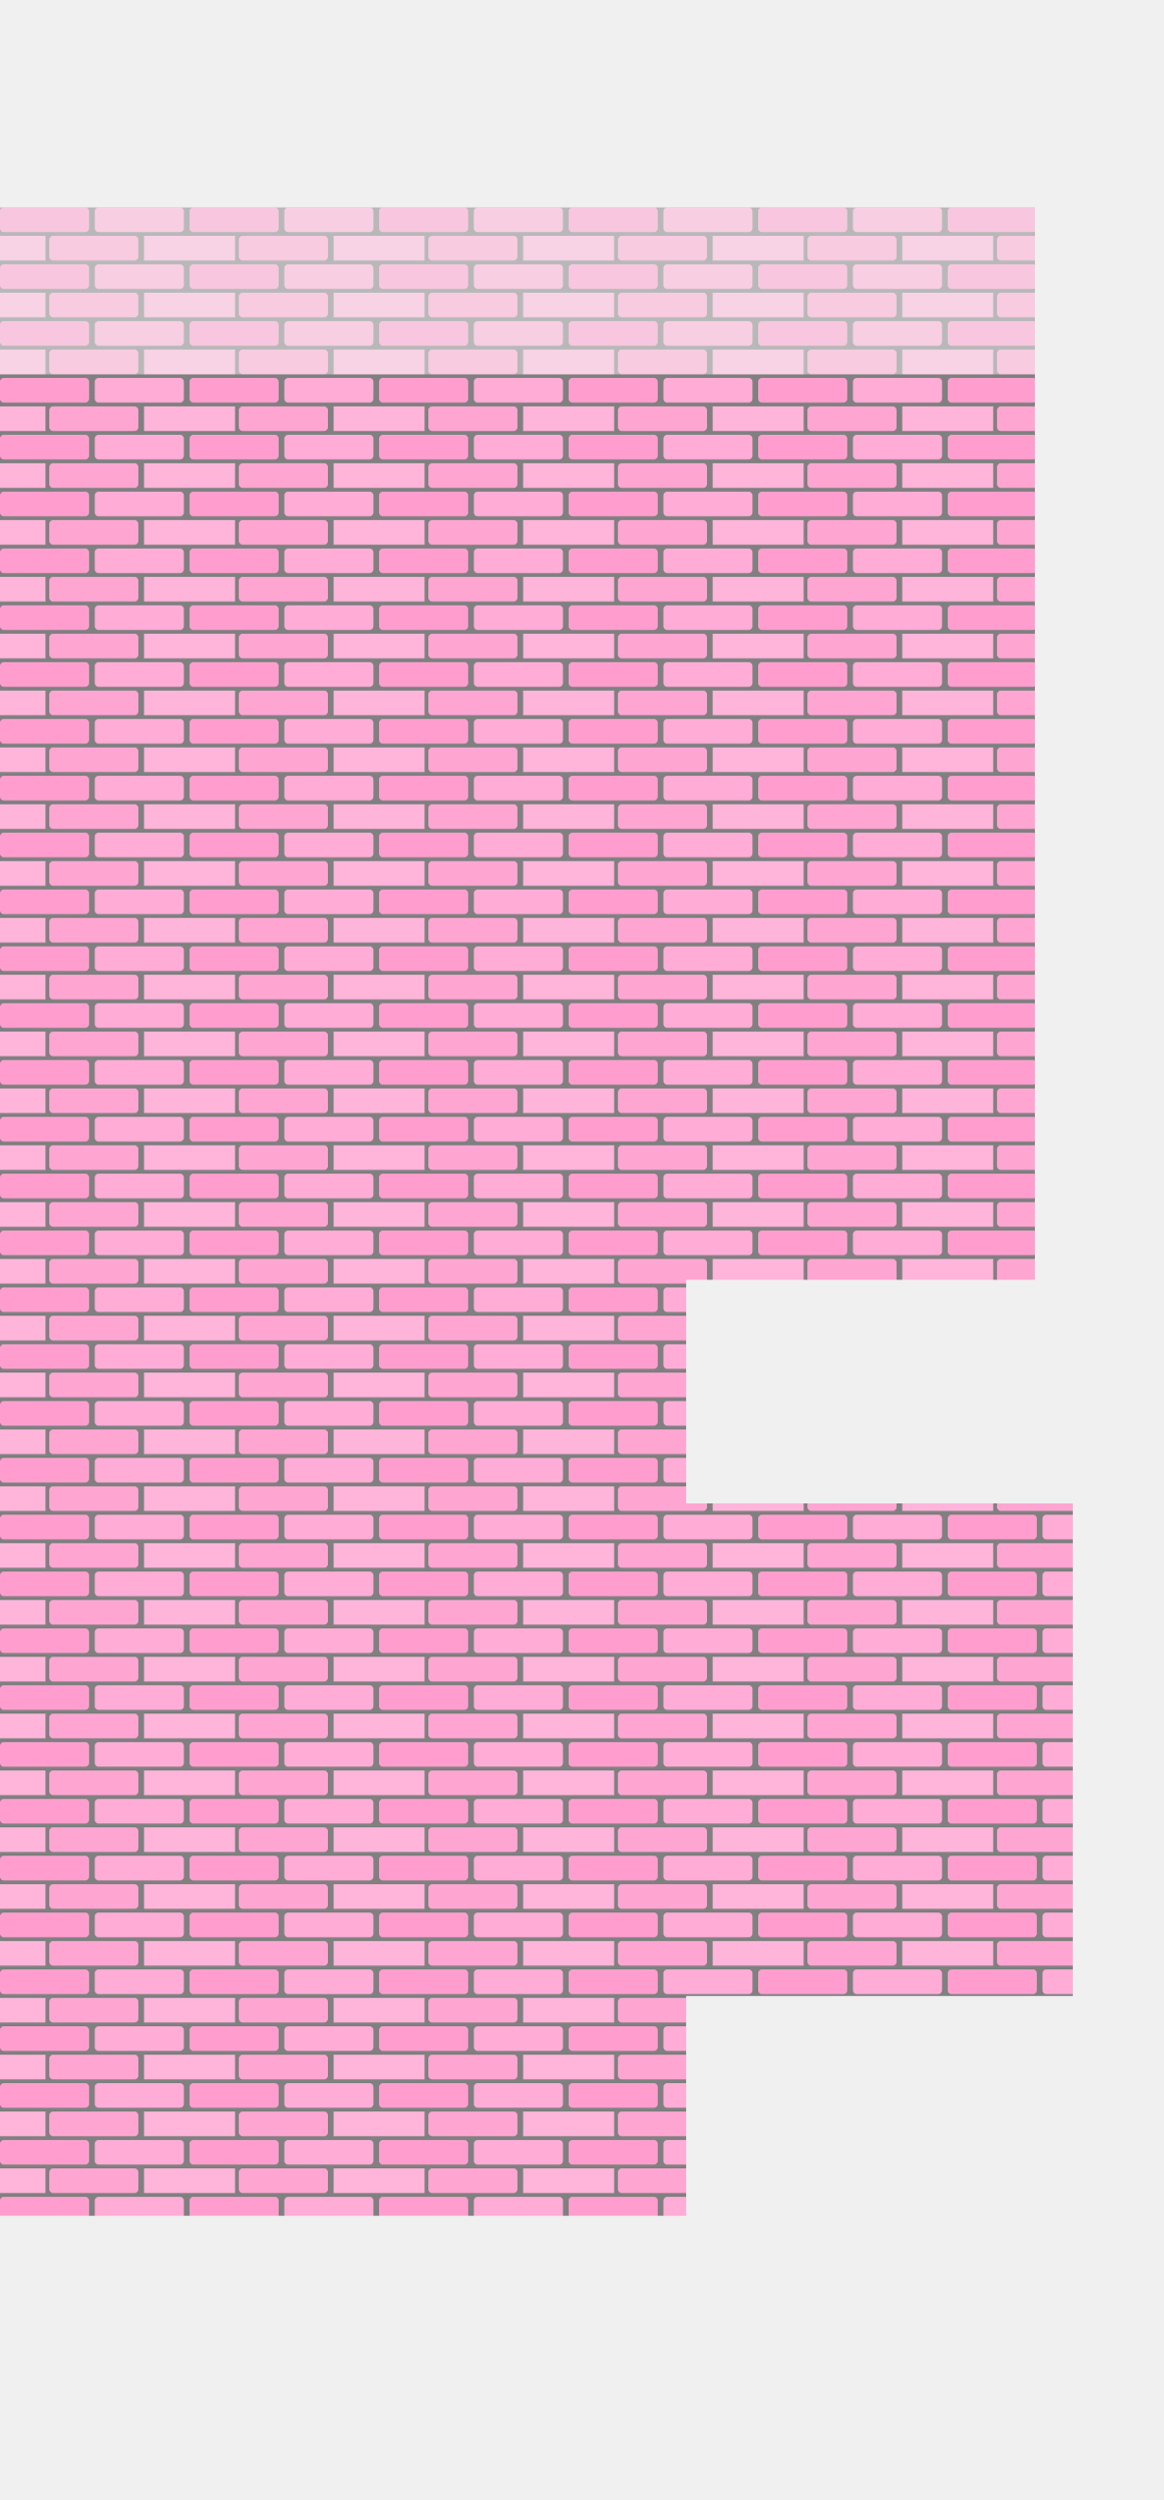
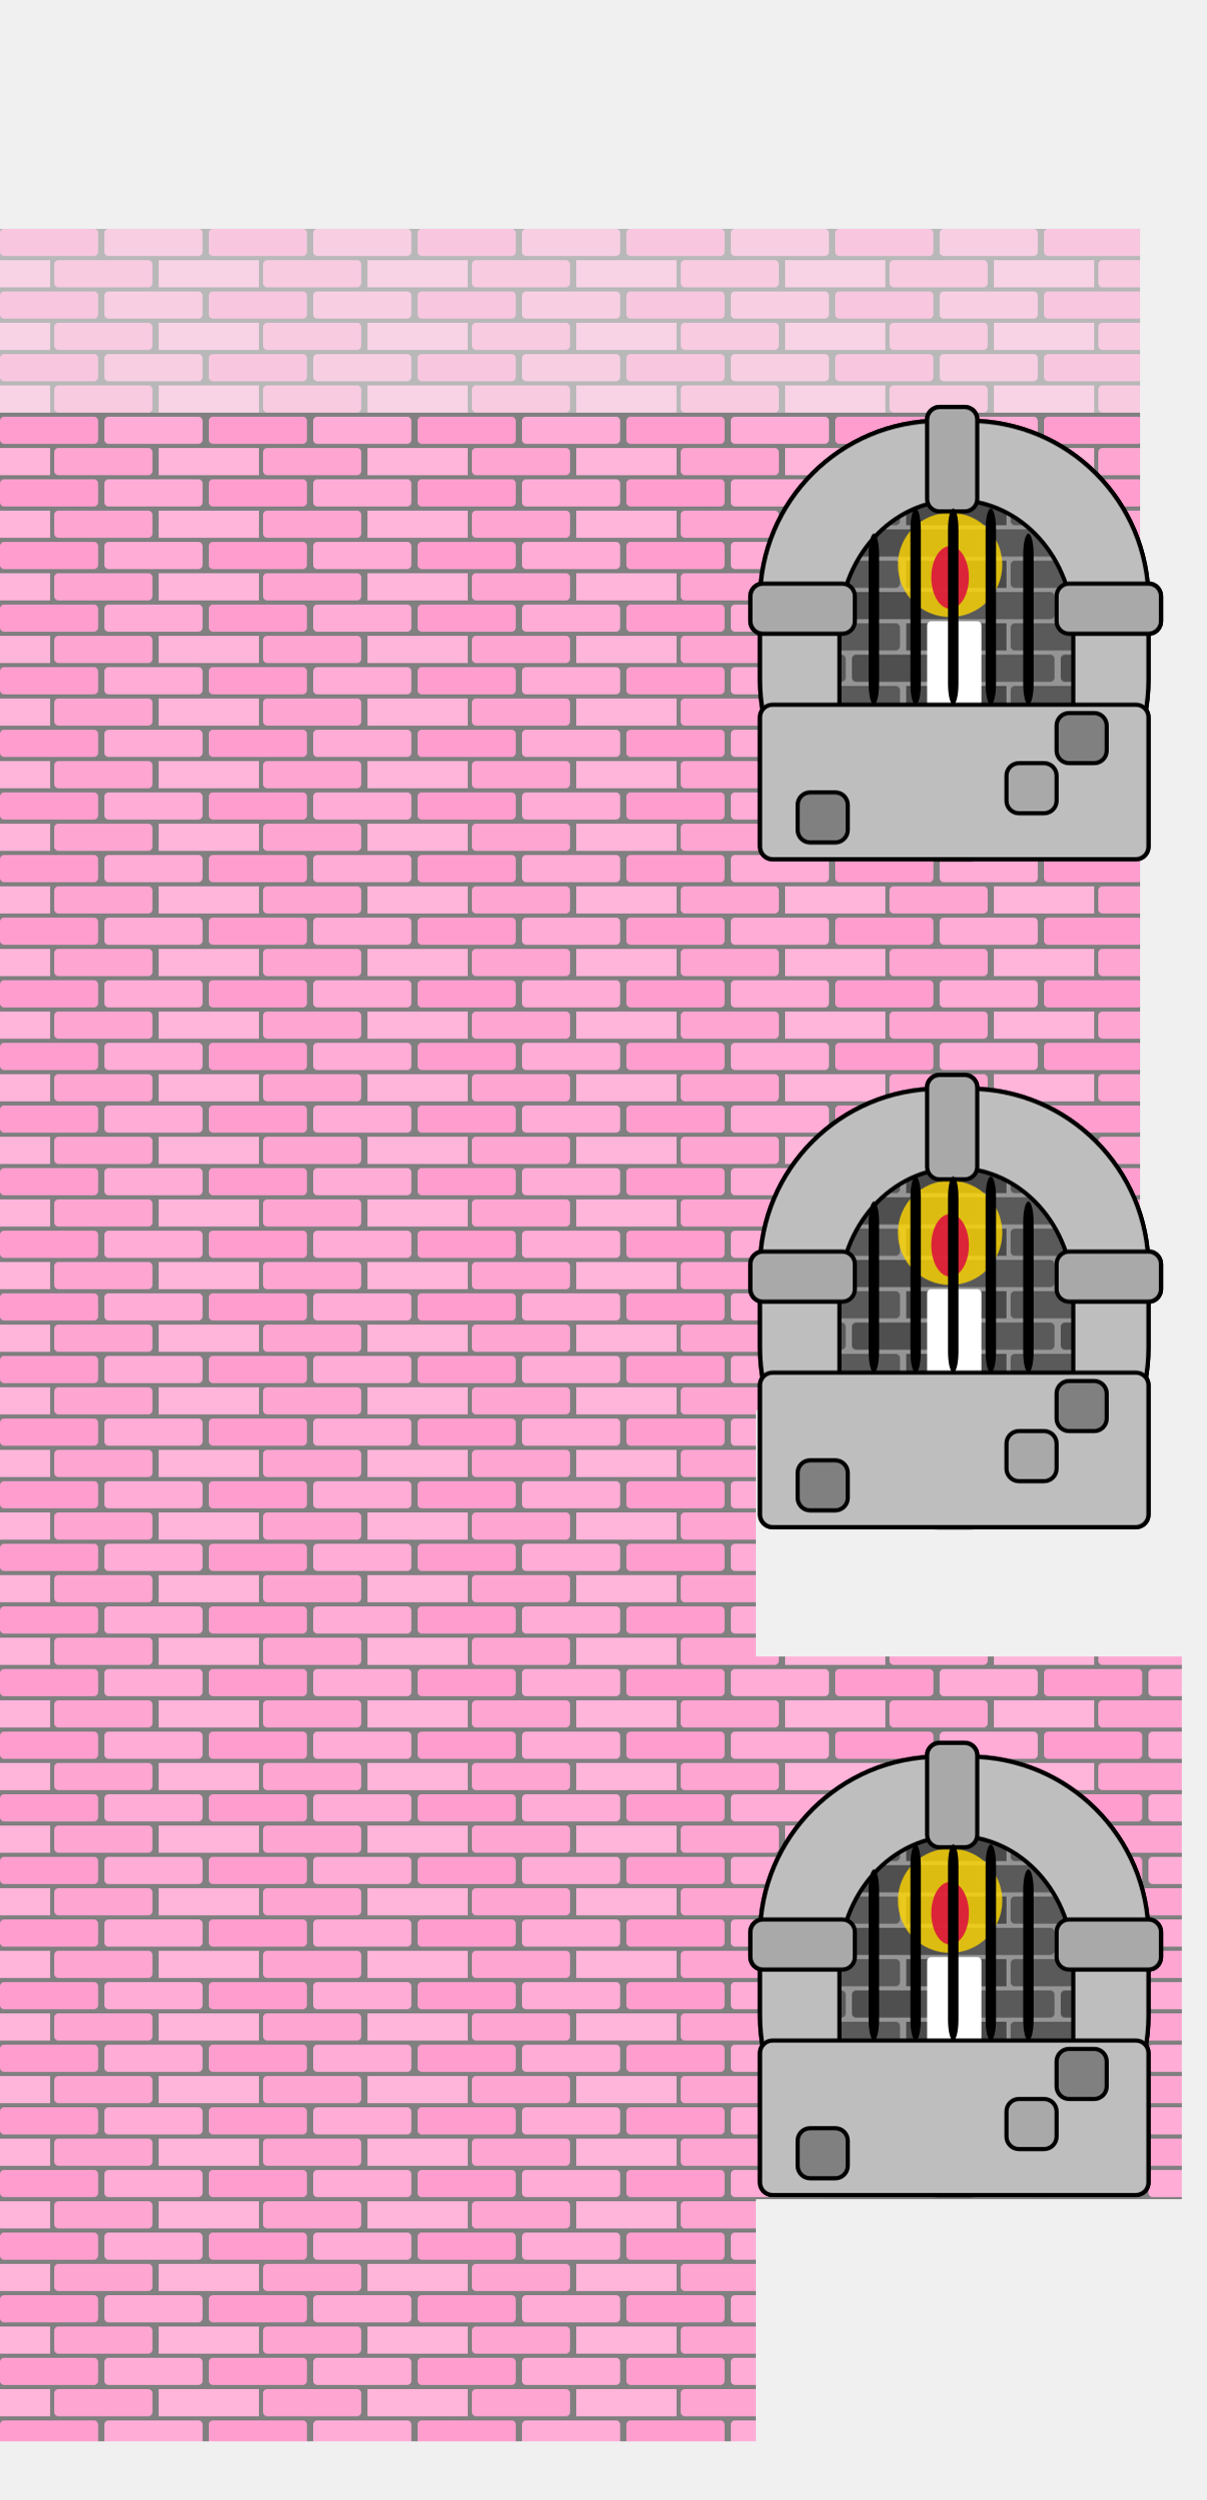
- <svg xmlns="http://www.w3.org/2000/svg" width="270" height="580" class="cover2" viewBox="0 0 307 550">
+ <svg xmlns="http://www.w3.org/2000/svg" width="280" height="580" viewBox="0 0 289 489">
  <defs>
    <pattern id="my5pattern" patternUnits="userSpaceOnUse" x="0" y="0" width="50" height="15">
      <rect width="323" height="580" x="0" y="0" fill="grey" />
      <rect width="23.5" height="6.5" x="0" y="0" rx="1" fill="#ff9ece" />
      <rect width="23.5" height="6.5" x="25" y="0" rx="1" fill="#ffacd6" />
      <rect width="12" height="6.5" x="0" y="7.5" fill="#ffb4da" />
      <rect width="23.5" height="6.5" x="13" y="7.5" rx="1" fill="#ffa5d2" />
      <rect width="12" height="6.5" x="38" y="7.5" fill="#ffb4da" />
    </pattern>
+     <pattern id="my3pattern" patternUnits="userSpaceOnUse" x="0" y="0" width="50" height="15">
+       <rect width="50" height="15" x="0" y="0" class="back" fill="lightgrey" />
+       <rect width="23.5" height="6.5" x="0" y="0" rx="1" class="brickcolor1" fill="grey" />
+       <rect width="23.5" height="6.5" x="25" y="0" rx="1" class="brickcolor2" fill="#717171" />
+       <rect width="12" height="6.5" x="0" y="7.5" class="brickcolor4" fill="dimgrey" />
+       <rect width="23.5" height="6.5" x="13" y="7.5" rx="1" class="brickcolor3" fill="#808080" />
+       <rect width="12" height="6.5" x="38" y="7.5" class="brickcolor4" fill="dimgrey" />
+     </pattern>
+     <pattern id="windowPattern" patternUnits="userSpaceOnUse" x="29" y="42" width="150" height="160">
+       <rect width="93" height="105" x="3" y="4" fill="#bebebe" rx="43" stroke="black" />
+       <rect width="56" height="83" x="22" y="23" rx="31" stroke="black" fill="url(#my3pattern)" />
+       <rect width="56" height="83" x="22" y="23" rx="31" opacity=".3" />
+       <rect width="13" height="22" x="43" y="52" rx="1" fill="white" />
+       <rect width="25" height="25" x="36" y="26" rx="15" fill="gold" opacity=".8" />
+       <rect width="9" height="15" x="44" y="34" rx="15" fill="crimson" opacity=".9" />
+       <rect width="93" height="37" x="3" y="72" fill="#bebebe" rx="3" stroke="black" />
+       <rect width="12" height="25" x="43" y=".7" fill="darkgrey" rx="3" stroke="black" />
+       <rect width="25" height="12" x=".7" y="43" fill="darkgrey" rx="3" stroke="black" />
+       <rect width="25" height="12" x="74" y="43" fill="darkgrey" rx="3" stroke="black" />
+       <rect width="12" height="12" x="74" y="74" fill="grey" rx="3" stroke="black" />
+       <rect width="12" height="12" x="62" y="86" fill="darkgrey" rx="3" stroke="black" />
+       <rect width="12" height="12" x="12" y="93" fill="grey" rx="3" stroke="black" />
+       <rect width="2.5" height="41" x="29" y="31" rx="5" />
+       <rect width="2.5" height="47" x="39" y="25" rx="5" />
+       <rect width="2.5" height="47" x="48" y="25" rx="5" />
+       <rect width="2.5" height="47" x="57" y="25" rx="5" />
+       <rect width="2.5" height="41" x="66" y="31" rx="5" />
+     </pattern>
  </defs>
  <rect width="273" height="44" x="0" y="0" fill="url(#my5pattern)" opacity=".5" />
  <rect width="273" height="239" x="0" y="44" fill="url(#my5pattern)" />
  <rect width="181" height="73" x="0" y="281" fill="url(#my5pattern)" />
  <rect width="283" height="130" x="0" y="342" fill="url(#my5pattern)" />
  <rect width="181" height="69" x="0" y="461" fill="url(#my5pattern)" />
+   <rect width="150" height="480" x="150" y="0" fill="url(#windowPattern)" />
+   <rect width="150" height="480" x="150" y="0" fill="url(#windowPattern)" />
</svg>
